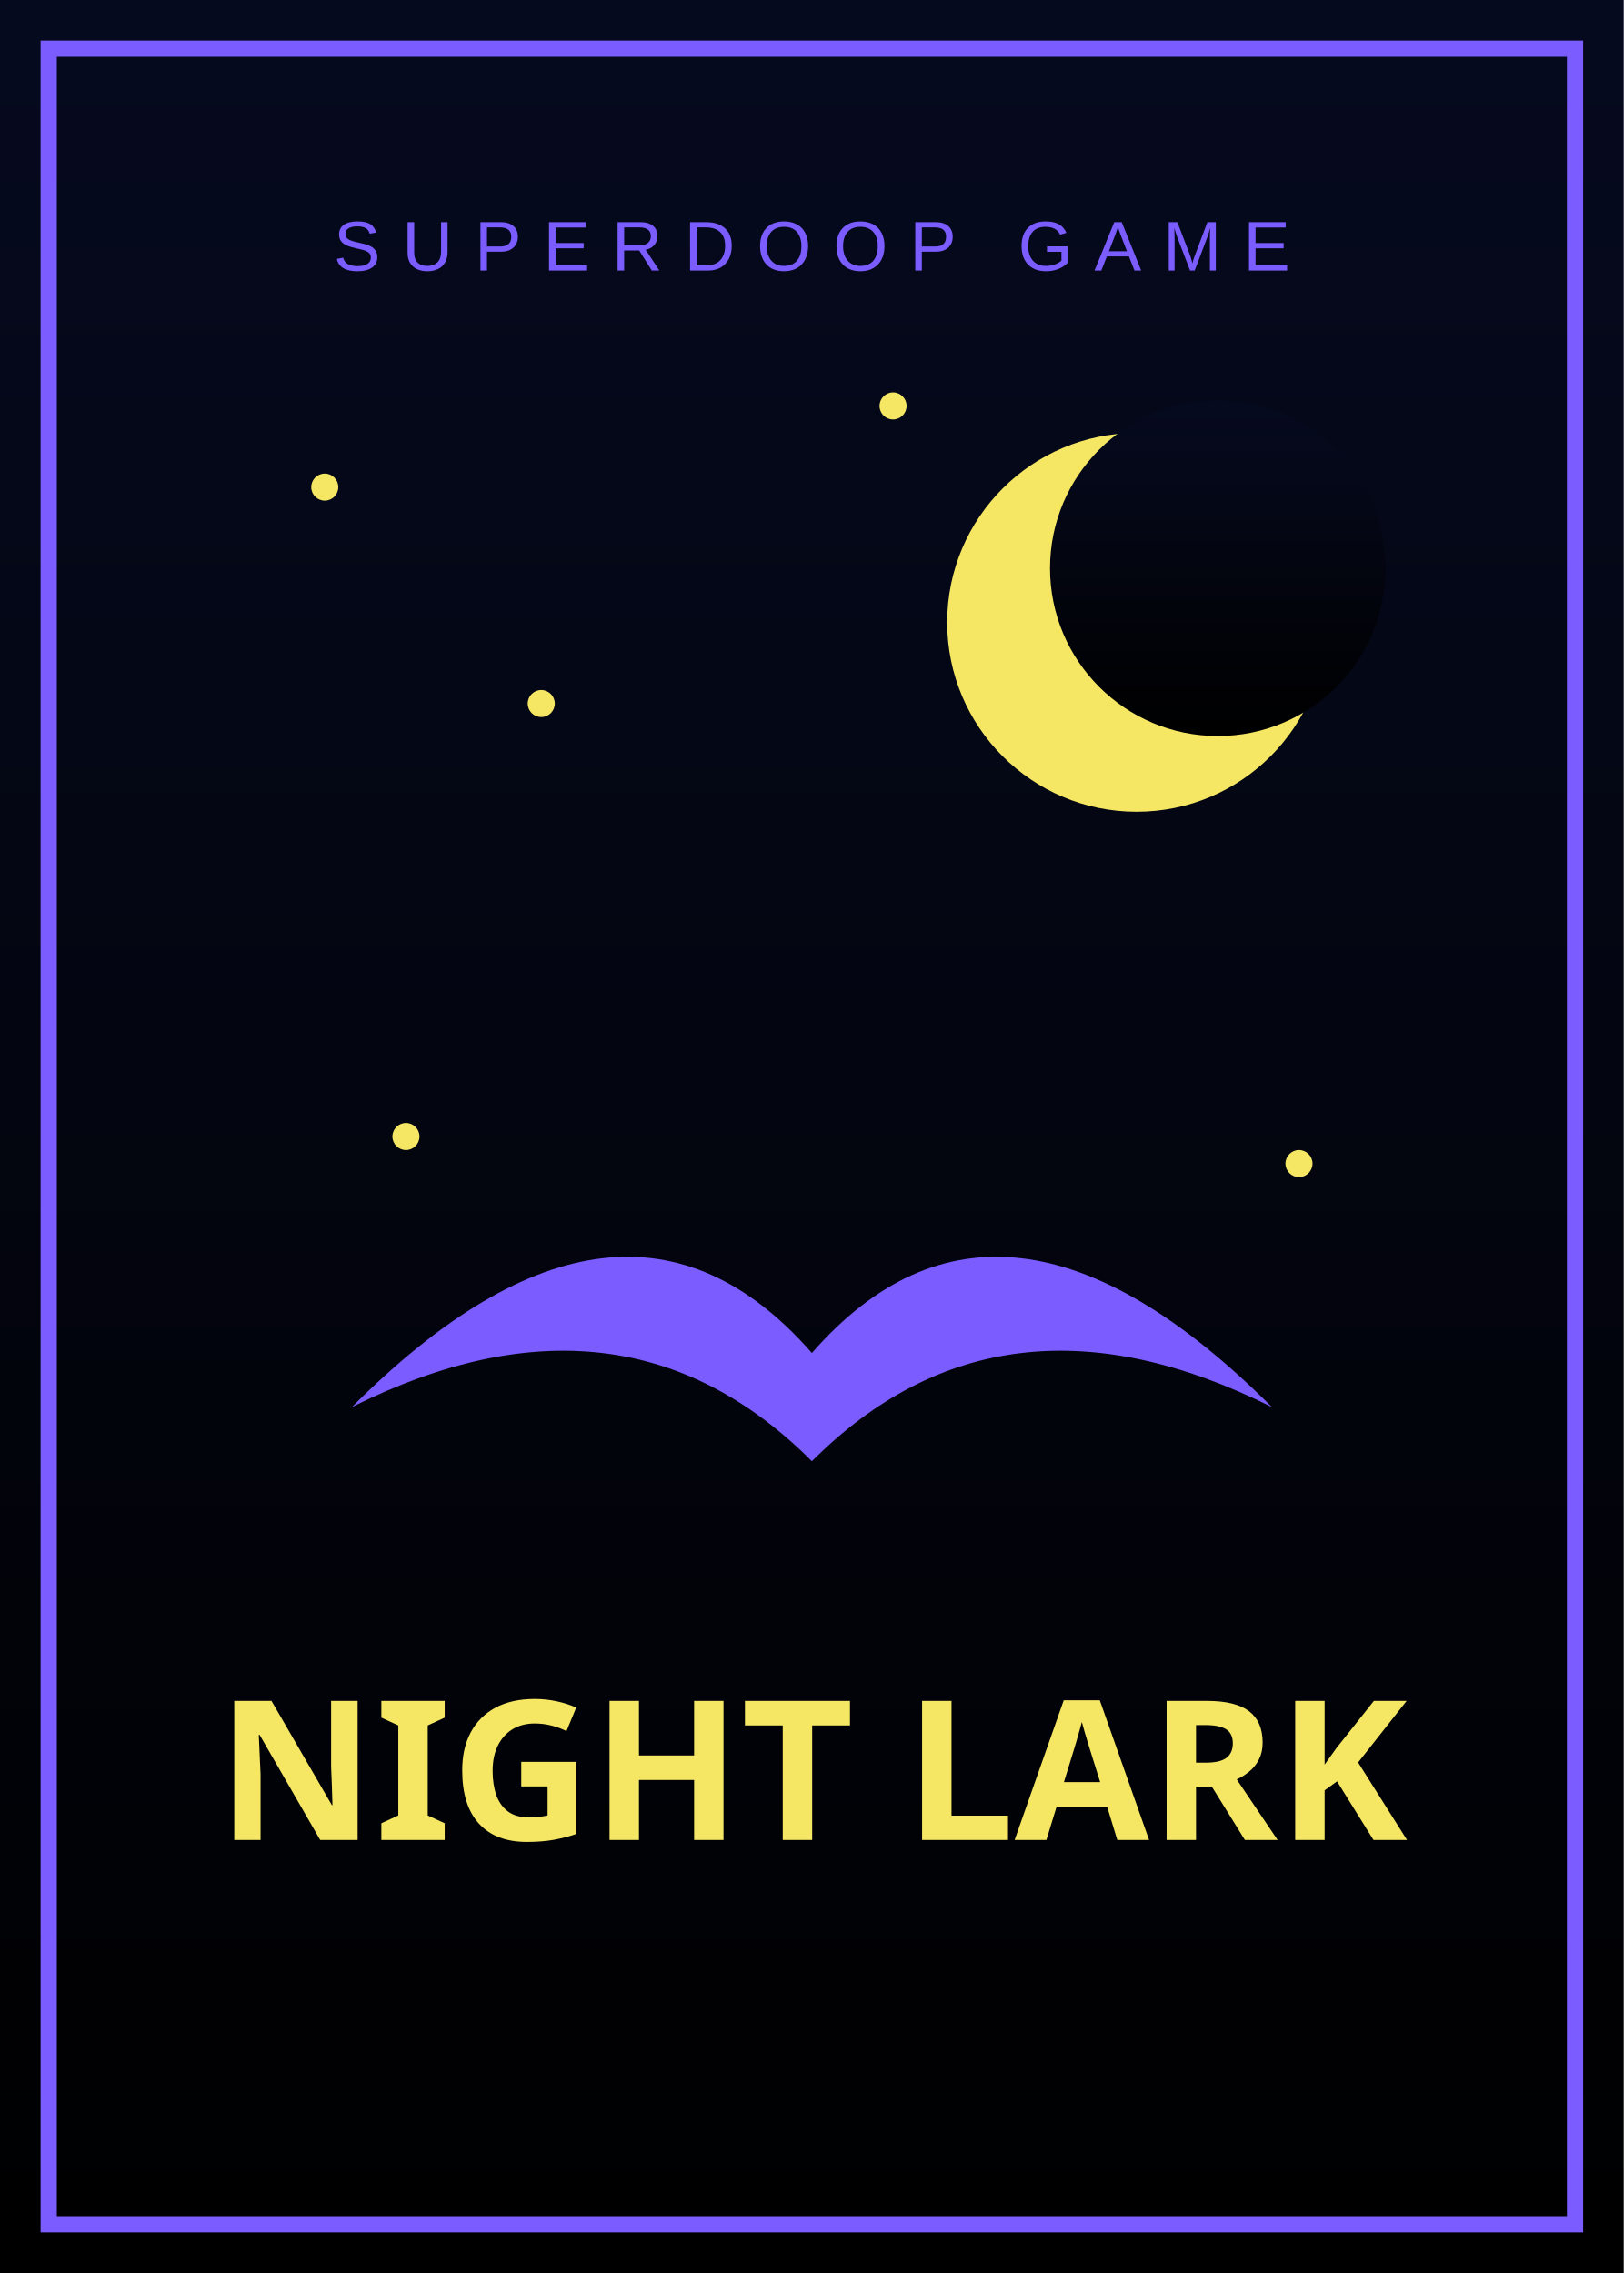
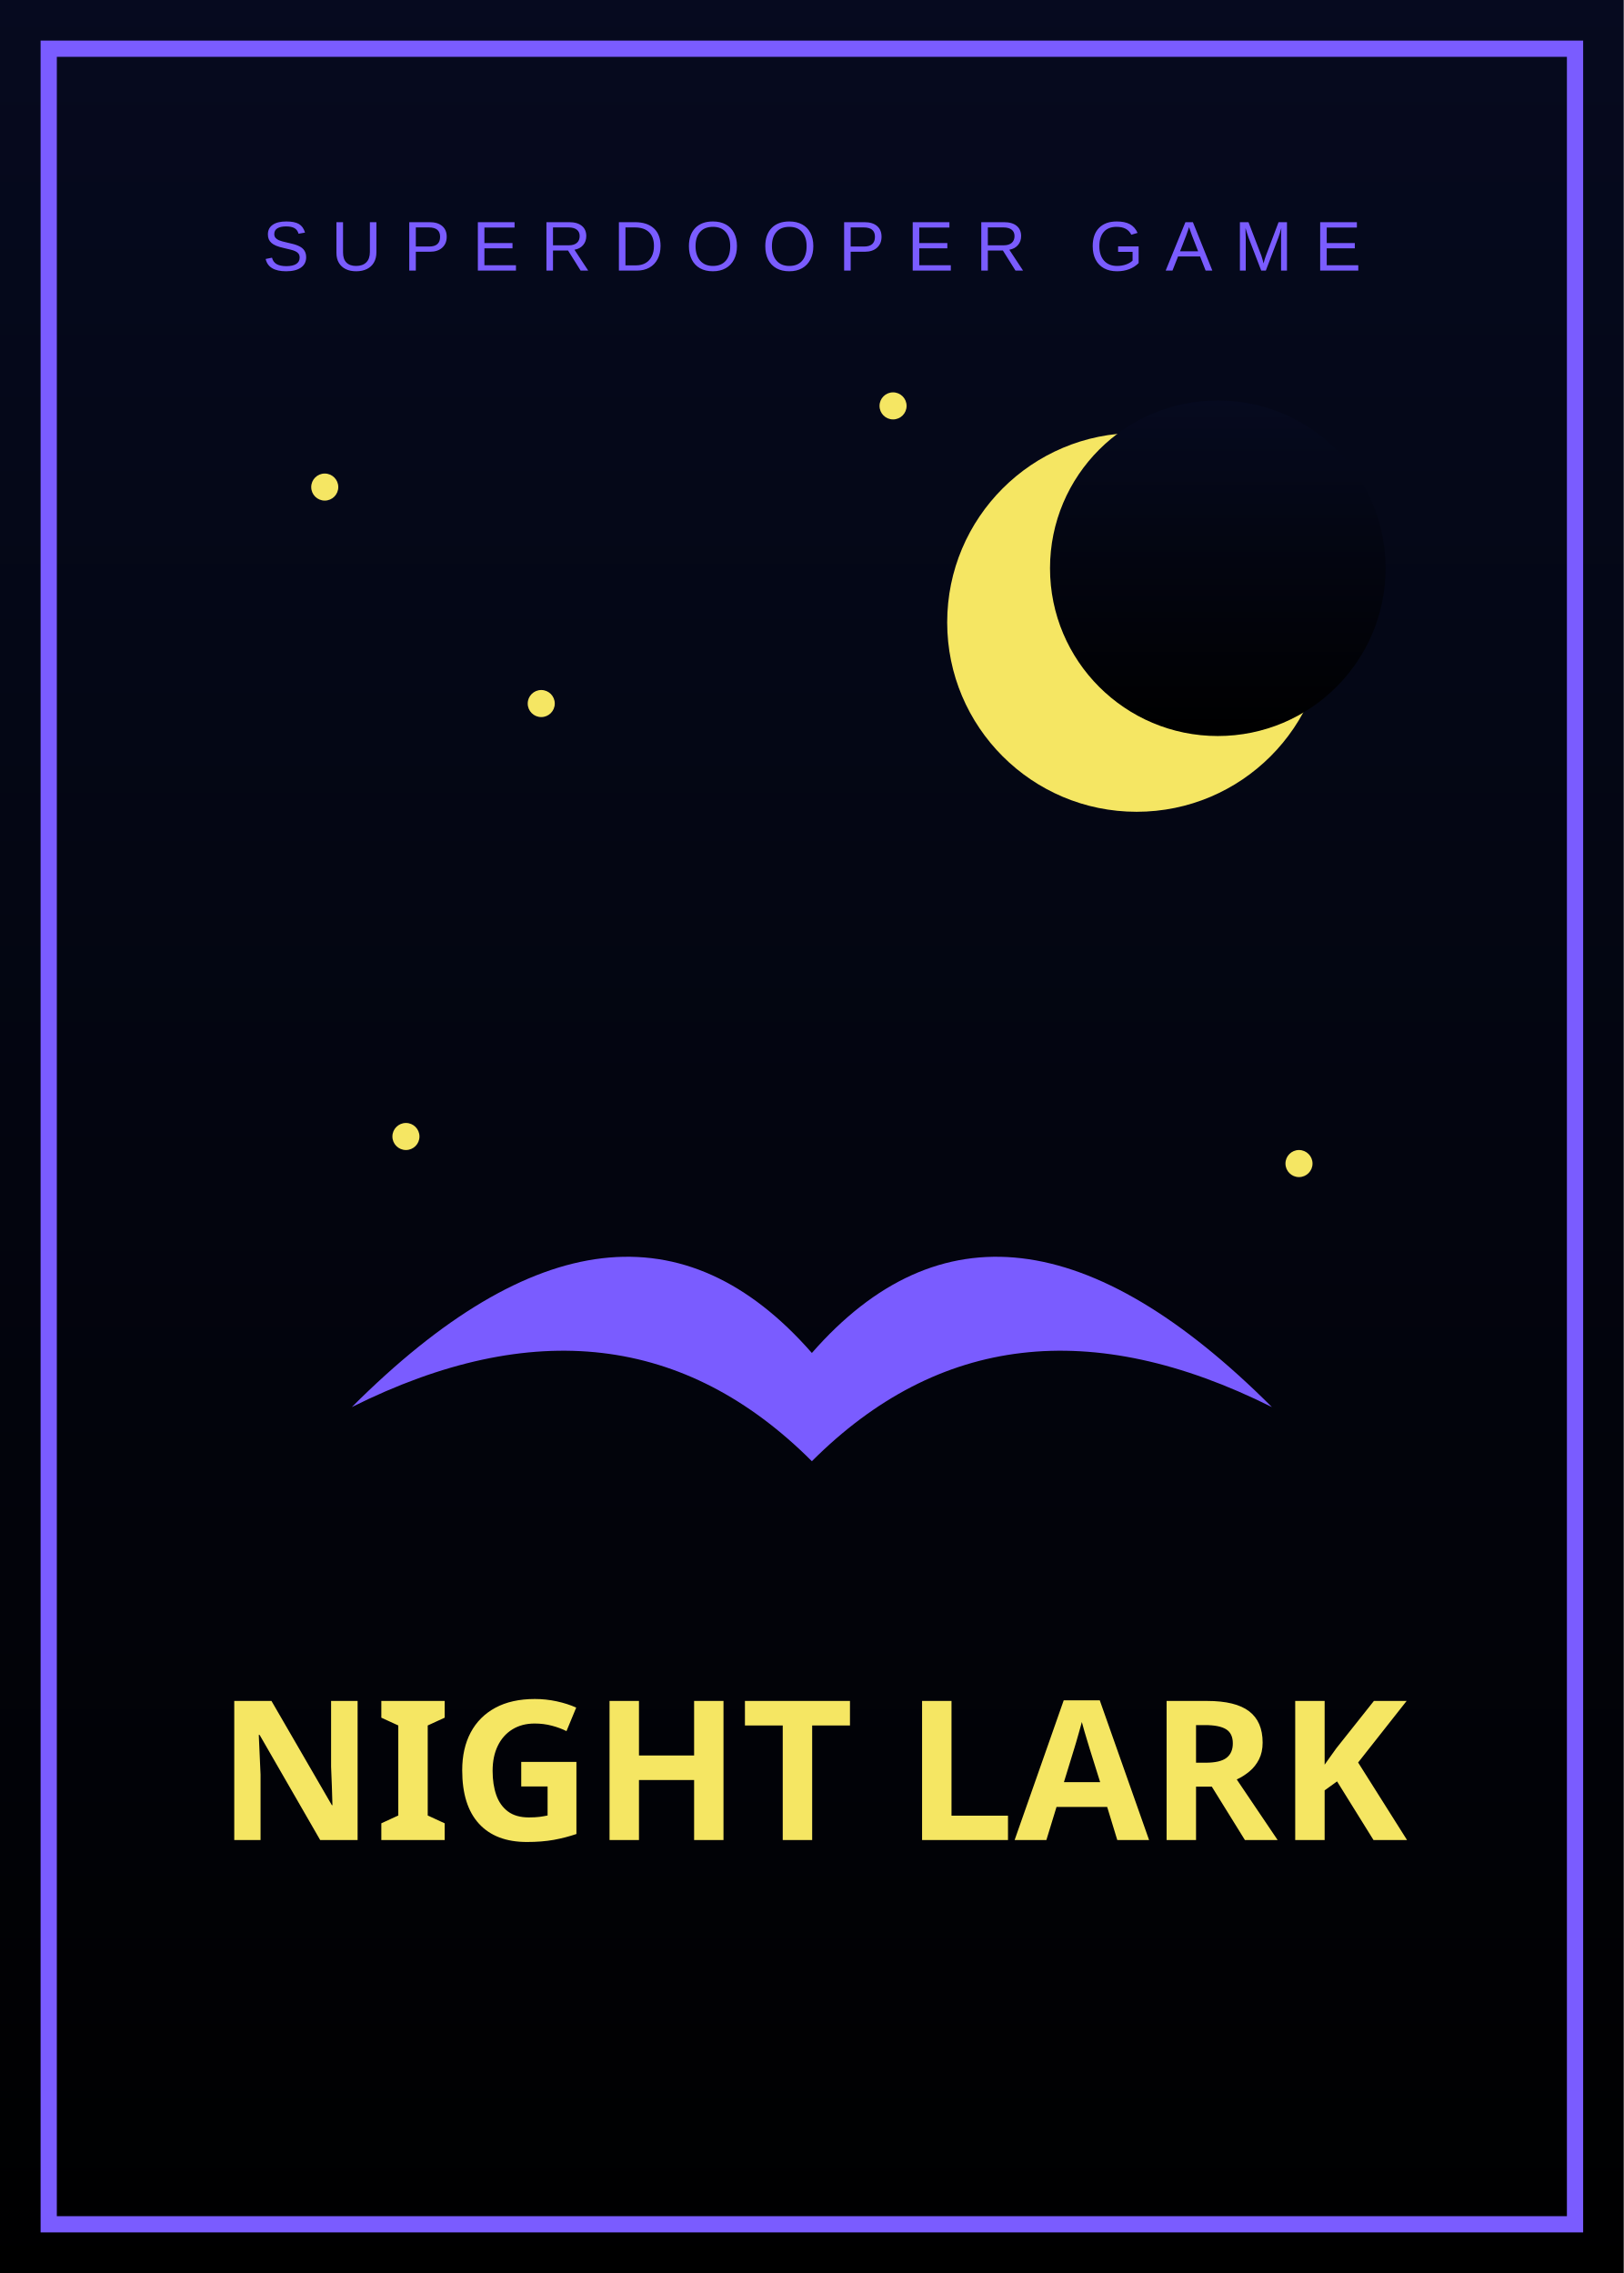
<svg xmlns="http://www.w3.org/2000/svg" viewBox="0 0 600 840" width="600" height="840">
  <defs>
    <linearGradient id="bg" x1="0" y1="0" x2="0" y2="1">
      <stop offset="0" stop-color="#060a1f" />
      <stop offset="1" stop-color="#000" />
    </linearGradient>
  </defs>
  <rect width="600" height="840" fill="url(#bg)" />
  <rect x="18" y="18" width="564" height="804" fill="none" stroke="#7a5cff" stroke-width="6" />
-   <text x="300" y="100" text-anchor="middle" font-family="Arial Black,Arial,sans-serif" font-size="26" letter-spacing="8" fill="#7a5cff">SUPERDOOP GAME</text>
+   <text x="300" y="100" text-anchor="middle" font-family="Arial Black,Arial,sans-serif" font-size="26" letter-spacing="8" fill="#7a5cff">SUPERDOOPER GAME</text>
  <circle cx="420" cy="230" r="70" fill="#f5e663" />
  <circle cx="450" cy="210" r="62" fill="url(#bg)" />
  <circle cx="120" cy="180" r="5" fill="#f5e663" />
  <circle cx="200" cy="260" r="5" fill="#f5e663" />
  <circle cx="330" cy="150" r="5" fill="#f5e663" />
  <circle cx="150" cy="420" r="5" fill="#f5e663" />
  <circle cx="480" cy="430" r="5" fill="#f5e663" />
  <path d="M130 520 Q230 420 300 500 Q370 420 470 520 Q370 470 300 540 Q230 470 130 520Z" fill="#7a5cff" />
  <text x="300" y="680" text-anchor="middle" font-family="Arial Black,Impact,sans-serif" font-weight="900" font-size="72" fill="#f5e663">NIGHT LARK</text>
  <text x="300" y="735" text-anchor="middle" font-family="Arial,sans-serif" font-size="28" fill="#ddd" />
</svg>
